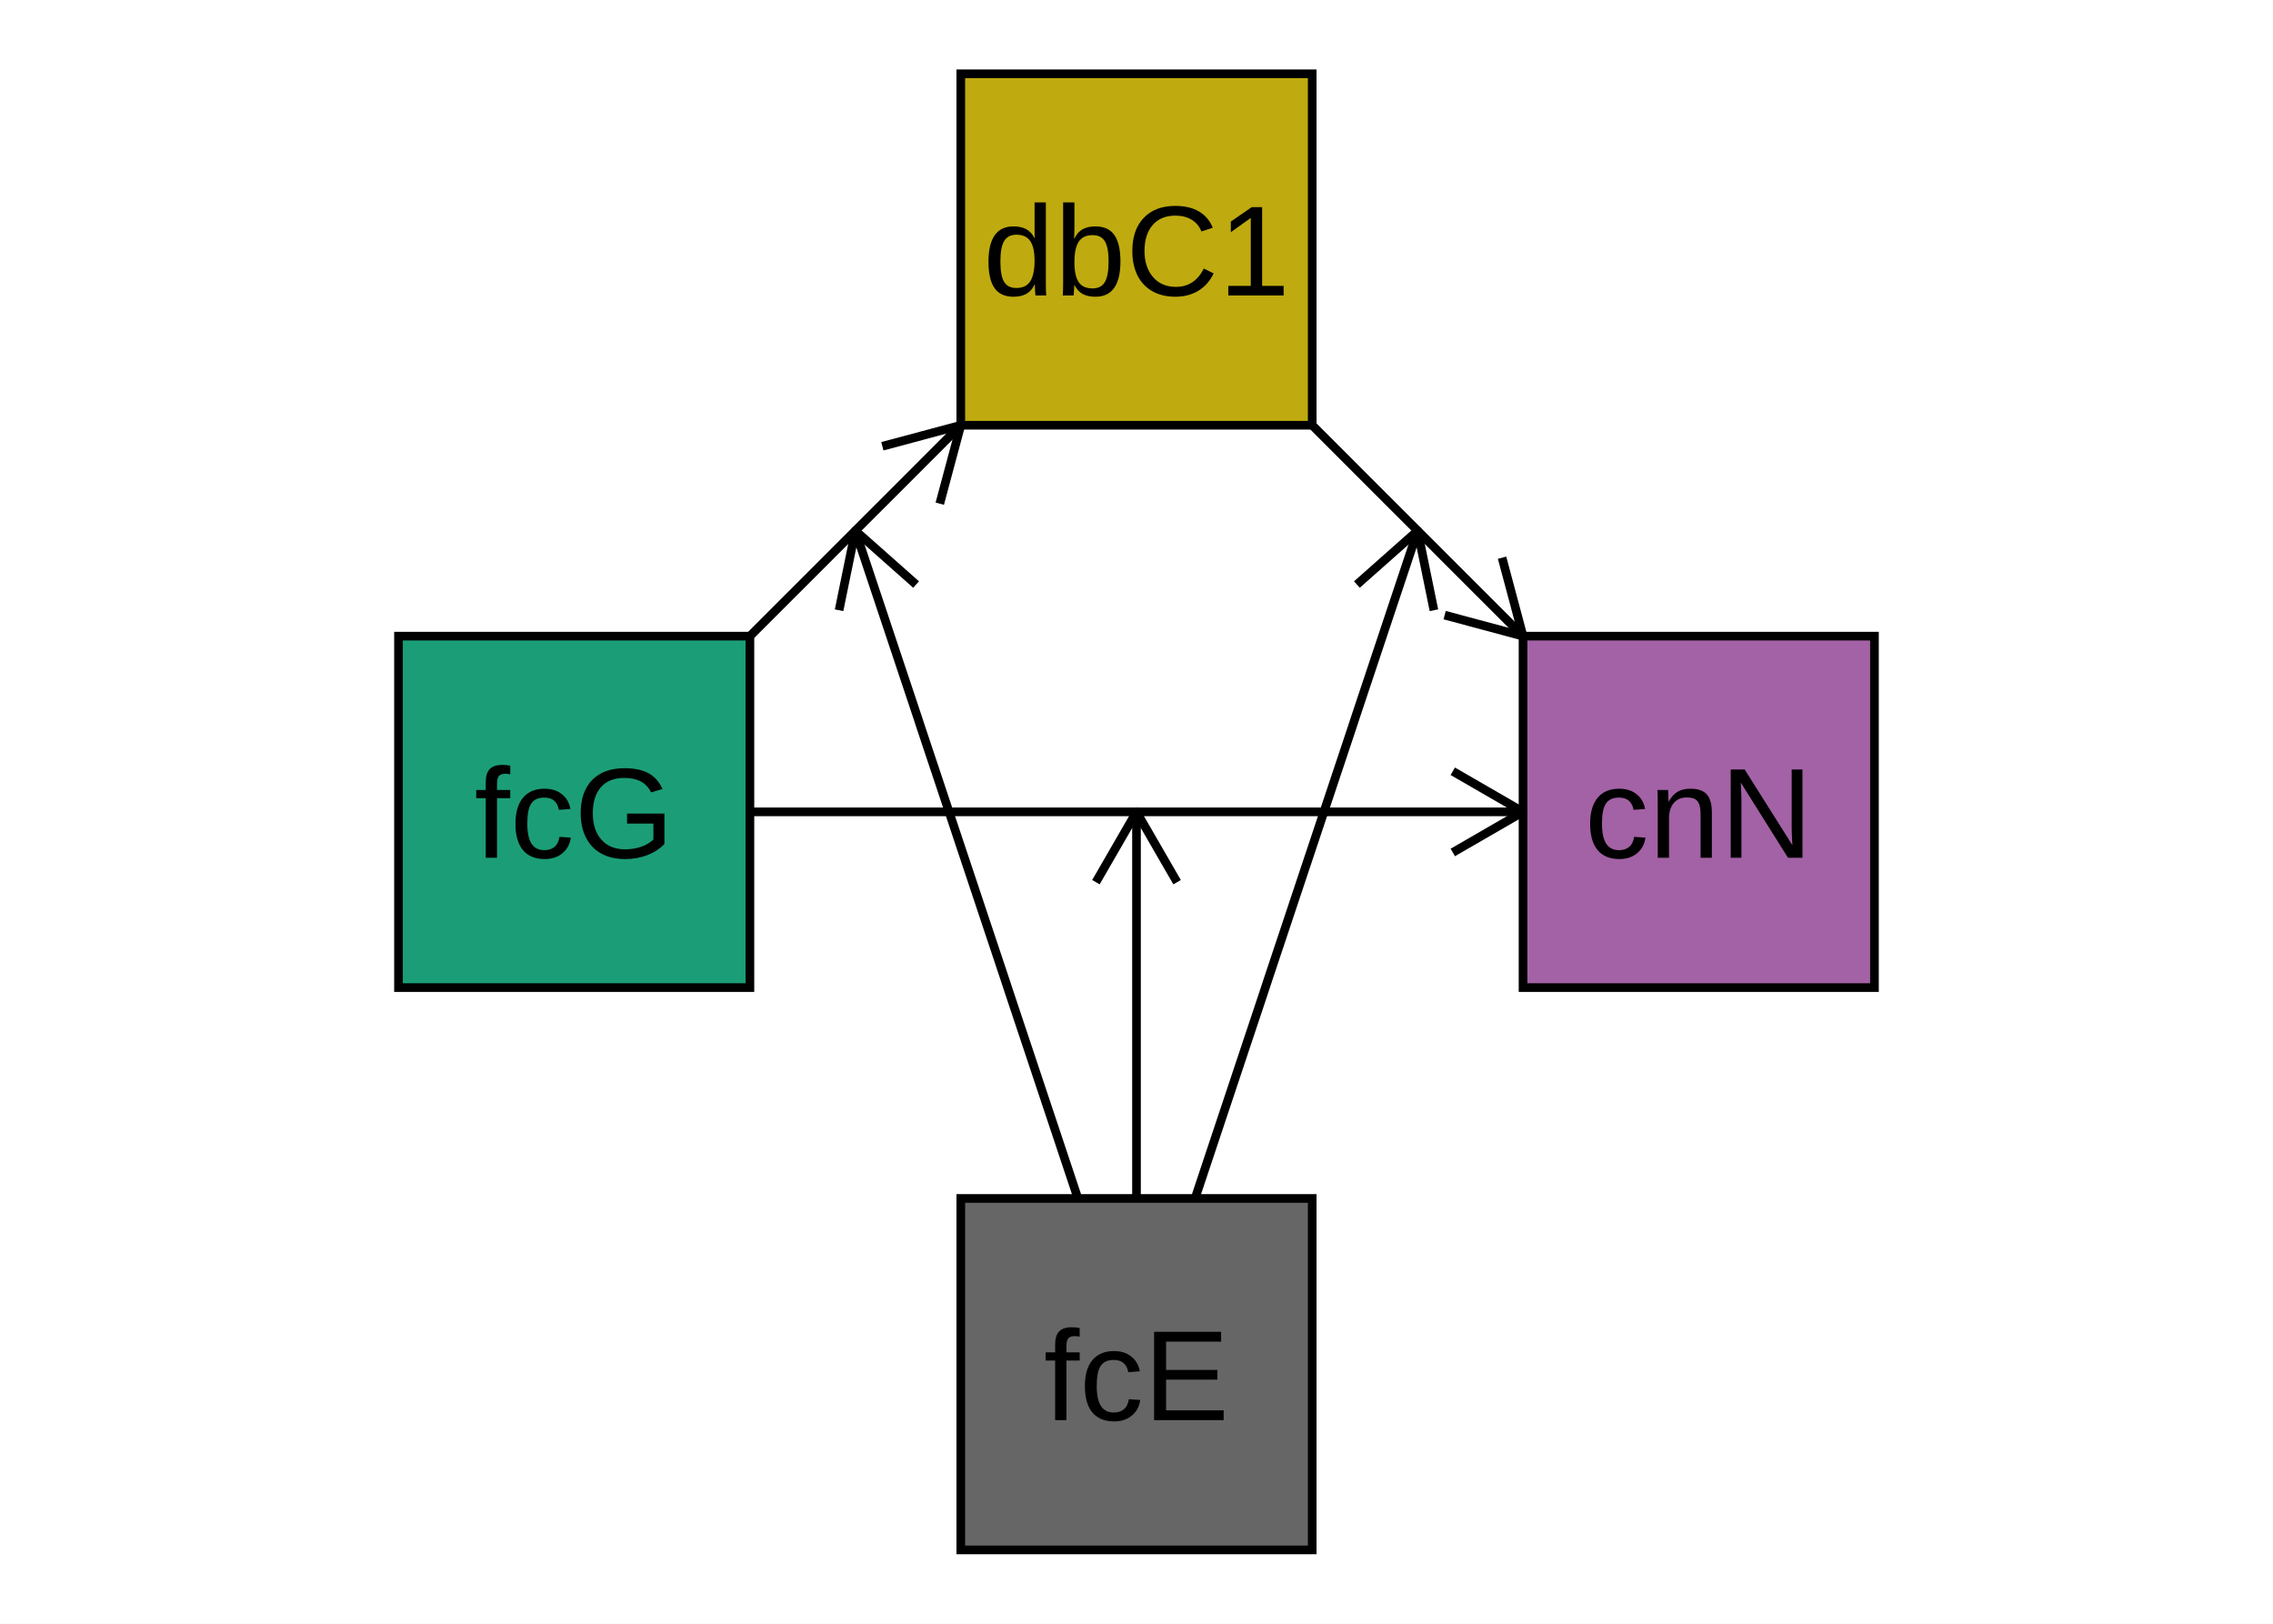
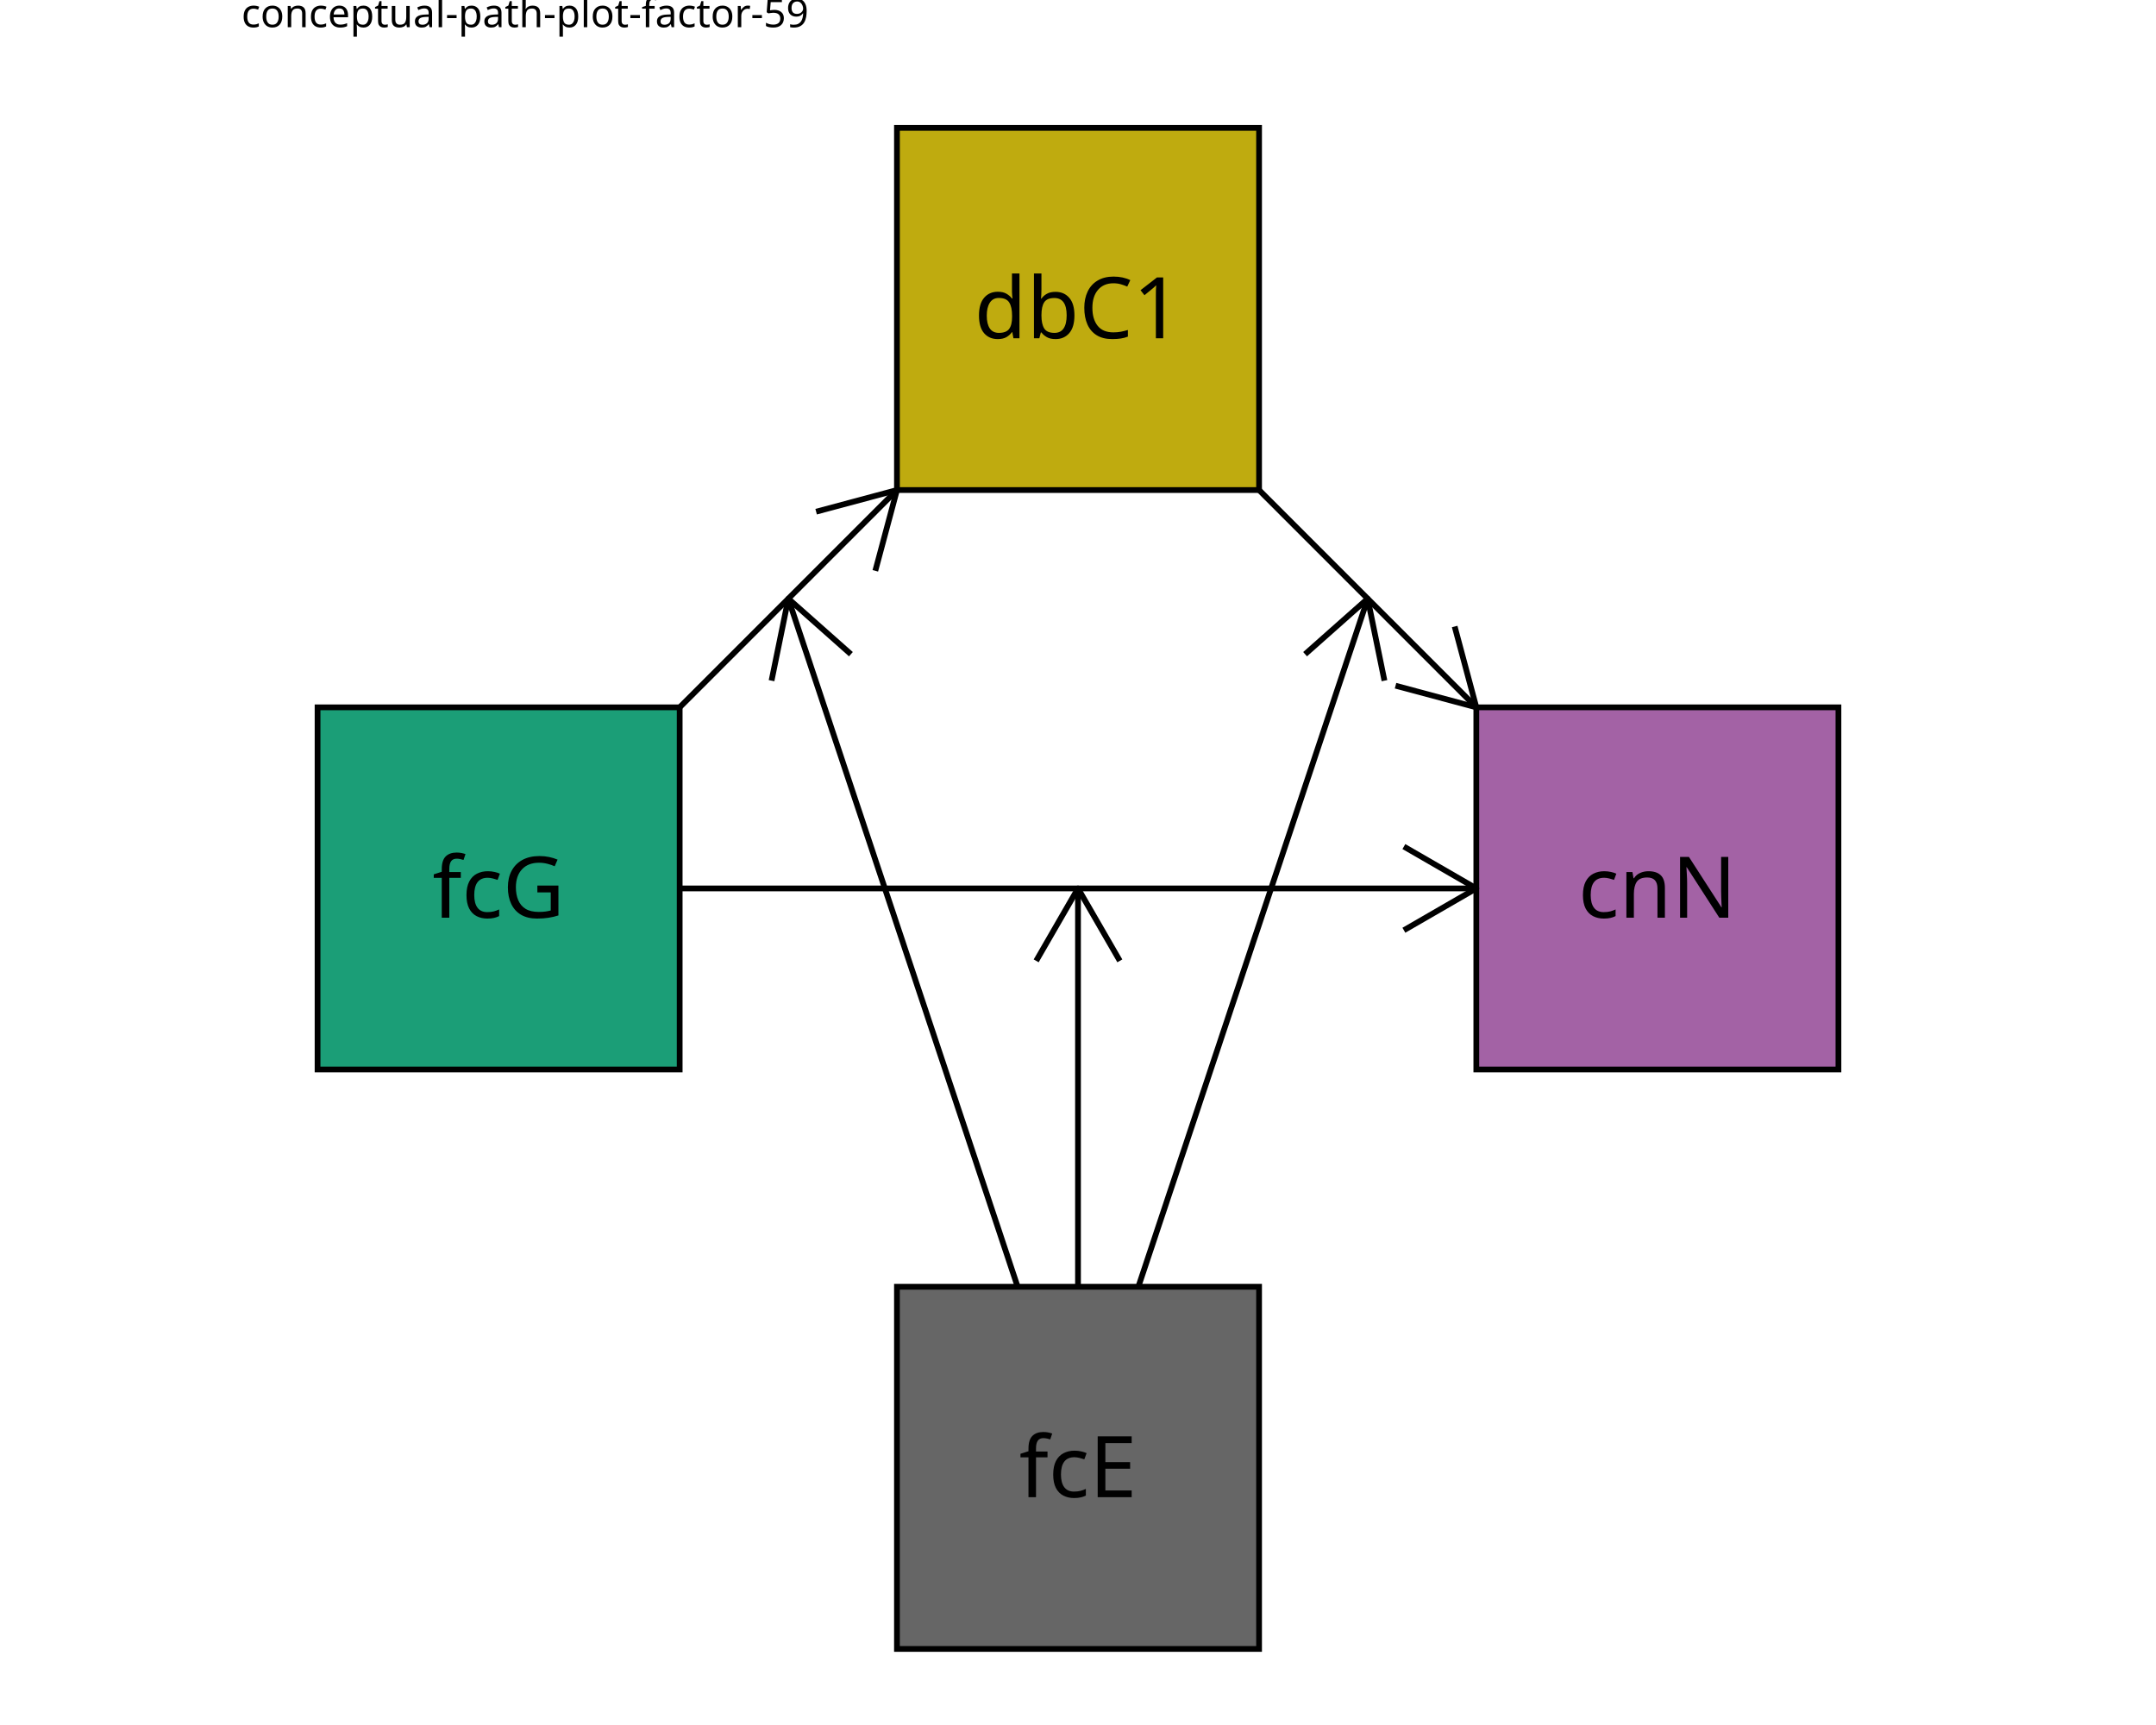
- <svg xmlns="http://www.w3.org/2000/svg" width="504.00pt" height="360.00pt" viewBox="0 0 504.00 360.00">
-   <g class="svglite">
-     <defs>
-       <style type="text/css">
+ <svg xmlns="http://www.w3.org/2000/svg" class="svglite" data-engine-version="2.0" width="720.00pt" height="576.00pt" viewBox="0 0 720.00 576.00">
+   <defs>
+     <style type="text/css">
    .svglite line, .svglite polyline, .svglite polygon, .svglite path, .svglite rect, .svglite circle {
      fill: none;
      stroke: #000000;
      stroke-linecap: round;
      stroke-linejoin: round;
      stroke-miterlimit: 10.00;
    }
-     .svglite text {
-       white-space: pre;
-     }
-     .svglite g.glyphgroup path {
-       fill: inherit;
-       stroke: none;
-     }
  </style>
-     </defs>
-     <rect width="100%" height="100%" style="stroke: none; fill: #FFFFFF;" />
-     <defs>
-       <clipPath id="cpMC4wMHw1MDQuMDB8MC4wMHwzNjAuMDA=">
-         <rect x="0.00" y="0.00" width="504.00" height="360.00" />
-       </clipPath>
-     </defs>
-     <g clip-path="url(#cpMC4wMHw1MDQuMDB8MC4wMHwzNjAuMDA=)">
+   </defs>
+   <rect width="100%" height="100%" style="stroke: none; fill: #FFFFFF;" />
+   <defs>
+     <clipPath id="cpMC4wMHw3MjAuMDB8MC4wMHw1NzYuMDA=">
+       <rect x="0.00" y="0.00" width="720.00" height="576.00" />
+     </clipPath>
+   </defs>
+   <g clip-path="url(#cpMC4wMHw3MjAuMDB8MC4wMHw1NzYuMDA=)">
</g>
-     <defs>
-       <clipPath id="cpNzIuMDB8NDMyLjAwfDAuMDB8MzYwLjAw">
-         <rect x="72.00" y="0.00" width="360.00" height="360.00" />
-       </clipPath>
-     </defs>
-     <g clip-path="url(#cpNzIuMDB8NDMyLjAwfDAuMDB8MzYwLjAw)">
-       <rect x="72.00" y="0.00" width="360.00" height="360.00" style="stroke-width: 10.67; stroke: none;" />
-     </g>
-     <g clip-path="url(#cpMC4wMHw1MDQuMDB8MC4wMHwzNjAuMDA=)">
+   <defs>
+     <clipPath id="cpODAuNjV8NjM5LjM1fDAuMDB8NTc2LjAw">
+       <rect x="80.65" y="0.00" width="558.70" height="576.00" />
+     </clipPath>
+   </defs>
+   <g clip-path="url(#cpODAuNjV8NjM5LjM1fDAuMDB8NTc2LjAw)">
+     <rect x="80.65" y="0.00" width="558.70" height="576.00" style="stroke-width: 10.67; stroke: none;" />
+   </g>
+   <g clip-path="url(#cpMC4wMHw3MjAuMDB8MC4wMHw1NzYuMDA=)">
</g>
-     <g clip-path="url(#cpNzIuMDB8NDMyLjAwfDAuMDB8MzYwLjAw)">
-       <rect x="72.00" y="0.00" width="360.00" height="360.00" style="stroke-width: 10.67; stroke: none;" />
-       <rect x="88.36" y="141.04" width="77.92" height="77.92" style="stroke-width: 1.92; stroke-linecap: butt; stroke-linejoin: miter; fill: #1B9E77;" />
-       <rect x="337.71" y="141.04" width="77.92" height="77.92" style="stroke-width: 1.92; stroke-linecap: butt; stroke-linejoin: miter; fill: #A362A5;" />
-       <rect x="213.04" y="16.36" width="77.92" height="77.92" style="stroke-width: 1.92; stroke-linecap: butt; stroke-linejoin: miter; fill: #BFAB0F;" />
-       <rect x="213.04" y="265.71" width="77.92" height="77.92" style="stroke-width: 1.92; stroke-linecap: butt; stroke-linejoin: miter; fill: #666666;" />
-       <rect x="213.04" y="141.04" width="77.92" height="77.92" style="stroke-width: 1.92; stroke: none; stroke-linecap: butt; stroke-linejoin: miter;" />
-       <rect x="150.70" y="78.70" width="77.92" height="77.92" style="stroke-width: 1.92; stroke: none; stroke-linecap: butt; stroke-linejoin: miter;" />
-       <rect x="275.38" y="78.70" width="77.92" height="77.92" style="stroke-width: 1.92; stroke: none; stroke-linecap: butt; stroke-linejoin: miter;" />
-       <polyline points="166.29,180.00 167.62,180.00 170.14,180.00 172.66,180.00 175.18,180.00 177.70,180.00 180.22,180.00 182.74,180.00 185.25,180.00 187.77,180.00 190.29,180.00 192.81,180.00 195.33,180.00 197.85,180.00 200.37,180.00 202.89,180.00 205.40,180.00 207.92,180.00 210.44,180.00 212.96,180.00 215.48,180.00 218.00,180.00 220.52,180.00 223.04,180.00 225.55,180.00 228.07,180.00 230.59,180.00 233.11,180.00 235.63,180.00 238.15,180.00 240.67,180.00 243.18,180.00 245.70,180.00 248.22,180.00 250.74,180.00 253.26,180.00 255.78,180.00 258.30,180.00 260.82,180.00 263.33,180.00 265.85,180.00 268.37,180.00 270.89,180.00 273.41,180.00 275.93,180.00 278.45,180.00 280.96,180.00 283.48,180.00 286.00,180.00 288.52,180.00 291.04,180.00 293.56,180.00 296.08,180.00 298.60,180.00 301.11,180.00 303.63,180.00 306.15,180.00 308.67,180.00 311.19,180.00 313.71,180.00 316.23,180.00 318.75,180.00 321.26,180.00 323.78,180.00 326.30,180.00 328.82,180.00 331.34,180.00 333.86,180.00 336.38,180.00 337.71,180.00 " style="stroke-width: 1.92; stroke-linecap: butt;" />
-       <polyline points="322.13,189.00 337.71,180.00 322.13,171.00 " style="stroke-width: 1.92; stroke-linecap: butt;" />
-       <polyline points="166.29,141.04 166.36,140.96 167.62,139.70 168.88,138.44 170.14,137.18 171.40,135.92 172.66,134.66 173.92,133.40 175.18,132.14 176.44,130.89 177.70,129.63 178.96,128.37 180.22,127.11 181.48,125.85 182.74,124.59 184.00,123.33 185.25,122.07 186.51,120.81 187.77,119.55 189.03,118.29 190.29,117.03 191.55,115.77 192.81,114.51 194.07,113.25 195.33,112.00 196.59,110.74 197.85,109.48 199.11,108.22 200.37,106.96 201.63,105.70 202.89,104.44 204.14,103.18 205.40,101.92 206.66,100.66 207.92,99.40 209.18,98.14 210.44,96.88 211.70,95.62 212.96,94.36 213.04,94.29 " style="stroke-width: 1.92; stroke-linecap: butt;" />
-       <polyline points="208.38,111.67 213.04,94.29 195.65,98.94 " style="stroke-width: 1.92; stroke-linecap: butt;" />
-       <polyline points="290.96,94.29 291.04,94.36 292.30,95.62 293.56,96.88 294.82,98.14 296.08,99.40 297.34,100.66 298.60,101.92 299.86,103.18 301.11,104.44 302.37,105.70 303.63,106.96 304.89,108.22 306.15,109.48 307.41,110.74 308.67,112.00 309.93,113.25 311.19,114.51 312.45,115.77 313.71,117.03 314.97,118.29 316.23,119.55 317.49,120.81 318.75,122.07 320.00,123.33 321.26,124.59 322.52,125.85 323.78,127.11 325.04,128.37 326.30,129.63 327.56,130.89 328.82,132.14 330.08,133.40 331.34,134.66 332.60,135.92 333.86,137.18 335.12,138.44 336.38,139.70 337.64,140.96 337.71,141.04 " style="stroke-width: 1.92; stroke-linecap: butt;" />
-       <polyline points="320.33,136.38 337.71,141.04 333.06,123.65 " style="stroke-width: 1.92; stroke-linecap: butt;" />
-       <polyline points="252.00,265.71 252.00,265.64 252.00,264.38 252.00,263.12 252.00,261.86 252.00,260.60 252.00,259.34 252.00,258.08 252.00,256.82 252.00,255.56 252.00,254.30 252.00,253.04 252.00,251.78 252.00,250.52 252.00,249.26 252.00,248.00 252.00,246.75 252.00,245.49 252.00,244.23 252.00,242.97 252.00,241.71 252.00,240.45 252.00,239.19 252.00,237.93 252.00,236.67 252.00,235.41 252.00,234.15 252.00,232.89 252.00,231.63 252.00,230.37 252.00,229.11 252.00,227.86 252.00,226.60 252.00,225.34 252.00,224.08 252.00,222.82 252.00,221.56 252.00,220.30 252.00,219.04 252.00,217.78 252.00,216.52 252.00,215.26 252.00,214.00 252.00,212.74 252.00,211.48 252.00,210.22 252.00,208.96 252.00,207.71 252.00,206.45 252.00,205.19 252.00,203.93 252.00,202.67 252.00,201.41 252.00,200.15 252.00,198.89 252.00,197.63 252.00,196.37 252.00,195.11 252.00,193.85 252.00,192.59 252.00,191.33 252.00,190.07 252.00,188.82 252.00,187.56 252.00,186.30 252.00,185.04 252.00,183.78 252.00,182.52 252.00,181.26 252.00,180.00 " style="stroke-width: 1.92; stroke-linecap: butt;" />
-       <polyline points="261.00,195.59 252.00,180.00 243.00,195.59 " style="stroke-width: 1.92; stroke-linecap: butt;" />
-       <polyline points="239.01,265.71 238.78,265.01 238.15,263.12 237.52,261.23 236.89,259.34 236.26,257.45 235.63,255.56 235.00,253.67 234.37,251.78 233.74,249.89 233.11,248.00 232.48,246.12 231.85,244.23 231.22,242.34 230.59,240.45 229.96,238.56 229.33,236.67 228.70,234.78 228.07,232.89 227.44,231.00 226.81,229.11 226.18,227.23 225.55,225.34 224.92,223.45 224.29,221.56 223.66,219.67 223.04,217.78 222.41,215.89 221.78,214.00 221.15,212.11 220.52,210.22 219.89,208.34 219.26,206.45 218.63,204.56 218.00,202.67 217.37,200.78 216.74,198.89 216.11,197.00 215.48,195.11 214.85,193.22 214.22,191.33 213.59,189.45 212.96,187.56 212.33,185.67 211.70,183.78 211.07,181.89 210.44,180.00 209.81,178.11 209.18,176.22 208.55,174.33 207.92,172.44 207.29,170.55 206.66,168.67 206.03,166.78 205.40,164.89 204.77,163.00 204.14,161.11 203.52,159.22 202.89,157.33 202.26,155.44 201.63,153.55 201.00,151.66 200.37,149.78 199.74,147.89 199.11,146.00 198.48,144.11 197.85,142.22 197.22,140.33 196.59,138.44 195.96,136.55 195.33,134.66 194.70,132.77 194.07,130.89 193.44,129.00 192.81,127.11 192.18,125.22 191.55,123.33 190.92,121.44 190.29,119.55 189.66,117.66 " style="stroke-width: 1.92; stroke-linecap: butt;" />
-       <polyline points="203.13,129.60 189.66,117.66 186.05,135.30 " style="stroke-width: 1.92; stroke-linecap: butt;" />
-       <polyline points="264.99,265.71 265.22,265.01 265.85,263.12 266.48,261.23 267.11,259.34 267.74,257.45 268.37,255.56 269.00,253.67 269.63,251.78 270.26,249.89 270.89,248.00 271.52,246.12 272.15,244.23 272.78,242.34 273.41,240.45 274.04,238.56 274.67,236.67 275.30,234.78 275.93,232.89 276.56,231.00 277.19,229.11 277.82,227.23 278.45,225.34 279.08,223.45 279.71,221.56 280.34,219.67 280.96,217.78 281.59,215.89 282.22,214.00 282.85,212.11 283.48,210.22 284.11,208.34 284.74,206.45 285.37,204.56 286.00,202.67 286.63,200.78 287.26,198.89 287.89,197.00 288.52,195.11 289.15,193.22 289.78,191.33 290.41,189.45 291.04,187.56 291.67,185.67 292.30,183.78 292.93,181.89 293.56,180.00 294.19,178.11 294.82,176.22 295.45,174.33 296.08,172.44 296.71,170.55 297.34,168.67 297.97,166.78 298.60,164.89 299.23,163.00 299.86,161.11 300.48,159.22 301.11,157.33 301.74,155.44 302.37,153.55 303.00,151.66 303.63,149.78 304.26,147.89 304.89,146.00 305.52,144.11 306.15,142.22 306.78,140.33 307.41,138.44 308.04,136.55 308.67,134.66 309.30,132.77 309.93,130.89 310.56,129.00 311.19,127.11 311.82,125.22 312.45,123.33 313.08,121.44 313.71,119.55 314.34,117.66 " style="stroke-width: 1.92; stroke-linecap: butt;" />
-       <polyline points="317.95,135.30 314.34,117.66 300.87,129.60 " style="stroke-width: 1.92; stroke-linecap: butt;" />
-       <text x="127.32" y="190.18" text-anchor="middle" style="font-size: 28.45px; font-family: &quot;Arial&quot;;" textLength="44.25px" lengthAdjust="spacingAndGlyphs">fcG</text>
-       <text x="376.68" y="190.18" text-anchor="middle" style="font-size: 28.45px; font-family: &quot;Arial&quot;;" textLength="50.56px" lengthAdjust="spacingAndGlyphs">cnN</text>
-       <text x="252.00" y="65.51" text-anchor="middle" style="font-size: 28.45px; font-family: &quot;Arial&quot;;" textLength="67.97px" lengthAdjust="spacingAndGlyphs">dbC1</text>
-       <text x="252.00" y="314.86" text-anchor="middle" style="font-size: 28.45px; font-family: &quot;Arial&quot;;" textLength="41.09px" lengthAdjust="spacingAndGlyphs">fcE</text>
-     </g>
-     <g clip-path="url(#cpMC4wMHw1MDQuMDB8MC4wMHwzNjAuMDA=)">
- </g>
+   <defs>
+     <clipPath id="cpODAuNjV8NjM5LjM1fDE3LjMwfDU3Ni4wMA==">
+       <rect x="80.65" y="17.30" width="558.70" height="558.70" />
+     </clipPath>
+   </defs>
+   <g clip-path="url(#cpODAuNjV8NjM5LjM1fDE3LjMwfDU3Ni4wMA==)">
+     <rect x="80.65" y="17.30" width="558.70" height="558.70" style="stroke-width: 10.67; stroke: none;" />
+     <rect x="106.05" y="236.19" width="120.93" height="120.93" style="stroke-width: 1.92; stroke-linecap: butt; stroke-linejoin: miter; fill: #1B9E77;" />
+     <rect x="493.02" y="236.19" width="120.93" height="120.93" style="stroke-width: 1.92; stroke-linecap: butt; stroke-linejoin: miter; fill: #A362A5;" />
+     <rect x="299.54" y="42.70" width="120.93" height="120.93" style="stroke-width: 1.92; stroke-linecap: butt; stroke-linejoin: miter; fill: #BFAB0F;" />
+     <rect x="299.54" y="429.67" width="120.93" height="120.93" style="stroke-width: 1.92; stroke-linecap: butt; stroke-linejoin: miter; fill: #666666;" />
+     <rect x="299.54" y="236.19" width="120.93" height="120.93" style="stroke-width: 1.92; stroke: none; stroke-linecap: butt; stroke-linejoin: miter;" />
+     <rect x="202.79" y="139.44" width="120.93" height="120.93" style="stroke-width: 1.92; stroke: none; stroke-linecap: butt; stroke-linejoin: miter;" />
+     <rect x="396.28" y="139.44" width="120.93" height="120.93" style="stroke-width: 1.92; stroke: none; stroke-linecap: butt; stroke-linejoin: miter;" />
+     <polyline points="226.98,296.65 229.05,296.65 232.96,296.65 236.87,296.65 240.78,296.65 244.69,296.65 248.60,296.65 252.51,296.65 256.42,296.65 260.32,296.65 264.23,296.65 268.14,296.65 272.05,296.65 275.96,296.65 279.87,296.65 283.78,296.65 287.69,296.65 291.60,296.65 295.50,296.65 299.41,296.65 303.32,296.65 307.23,296.65 311.14,296.65 315.05,296.65 318.96,296.65 322.87,296.65 326.77,296.65 330.68,296.65 334.59,296.65 338.50,296.65 342.41,296.65 346.32,296.65 350.23,296.65 354.14,296.65 358.05,296.65 361.95,296.65 365.86,296.65 369.77,296.65 373.68,296.65 377.59,296.65 381.50,296.65 385.41,296.65 389.32,296.65 393.23,296.65 397.13,296.65 401.04,296.65 404.95,296.65 408.86,296.65 412.77,296.65 416.68,296.65 420.59,296.65 424.50,296.65 428.40,296.65 432.31,296.65 436.22,296.65 440.13,296.65 444.04,296.65 447.95,296.65 451.86,296.65 455.77,296.65 459.68,296.65 463.58,296.65 467.49,296.65 471.40,296.65 475.31,296.65 479.22,296.65 483.13,296.65 487.04,296.65 490.95,296.65 493.02,296.65 " style="stroke-width: 1.92; stroke-linecap: butt;" />
+     <polyline points="468.83,310.62 493.02,296.65 468.83,282.68 " style="stroke-width: 1.92; stroke-linecap: butt;" />
+     <polyline points="226.98,236.19 227.10,236.06 229.05,234.11 231.01,232.16 232.96,230.20 234.92,228.25 236.87,226.29 238.83,224.34 240.78,222.38 242.73,220.43 244.69,218.48 246.64,216.52 248.60,214.57 250.55,212.61 252.51,210.66 254.46,208.70 256.42,206.75 258.37,204.79 260.32,202.84 262.28,200.89 264.23,198.93 266.19,196.98 268.14,195.02 270.10,193.07 272.05,191.11 274.01,189.16 275.96,187.20 277.91,185.25 279.87,183.30 281.82,181.34 283.78,179.39 285.73,177.43 287.69,175.48 289.64,173.52 291.60,171.57 293.55,169.61 295.50,167.66 297.46,165.71 299.41,163.75 299.54,163.63 " style="stroke-width: 1.92; stroke-linecap: butt;" />
+     <polyline points="292.31,190.61 299.54,163.63 272.55,170.86 " style="stroke-width: 1.92; stroke-linecap: butt;" />
+     <polyline points="420.46,163.63 420.59,163.75 422.54,165.71 424.50,167.66 426.45,169.61 428.40,171.57 430.36,173.52 432.31,175.48 434.27,177.43 436.22,179.39 438.18,181.34 440.13,183.30 442.09,185.25 444.04,187.20 445.99,189.16 447.95,191.11 449.90,193.07 451.86,195.02 453.81,196.98 455.77,198.93 457.72,200.89 459.68,202.84 461.63,204.79 463.58,206.75 465.54,208.70 467.49,210.66 469.45,212.61 471.40,214.57 473.36,216.52 475.31,218.48 477.27,220.43 479.22,222.38 481.17,224.34 483.13,226.29 485.08,228.25 487.04,230.20 488.99,232.16 490.95,234.11 492.90,236.06 493.02,236.19 " style="stroke-width: 1.92; stroke-linecap: butt;" />
+     <polyline points="466.04,228.96 493.02,236.19 485.79,209.20 " style="stroke-width: 1.92; stroke-linecap: butt;" />
+     <polyline points="360.00,429.67 360.00,429.55 360.00,427.60 360.00,425.64 360.00,423.69 360.00,421.74 360.00,419.78 360.00,417.83 360.00,415.87 360.00,413.92 360.00,411.96 360.00,410.01 360.00,408.05 360.00,406.10 360.00,404.15 360.00,402.19 360.00,400.24 360.00,398.28 360.00,396.33 360.00,394.37 360.00,392.42 360.00,390.46 360.00,388.51 360.00,386.56 360.00,384.60 360.00,382.65 360.00,380.69 360.00,378.74 360.00,376.78 360.00,374.83 360.00,372.87 360.00,370.92 360.00,368.97 360.00,367.01 360.00,365.06 360.00,363.10 360.00,361.15 360.00,359.19 360.00,357.24 360.00,355.28 360.00,353.33 360.00,351.38 360.00,349.42 360.00,347.47 360.00,345.51 360.00,343.56 360.00,341.60 360.00,339.65 360.00,337.69 360.00,335.74 360.00,333.79 360.00,331.83 360.00,329.88 360.00,327.92 360.00,325.97 360.00,324.01 360.00,322.06 360.00,320.11 360.00,318.15 360.00,316.20 360.00,314.24 360.00,312.29 360.00,310.33 360.00,308.38 360.00,306.42 360.00,304.47 360.00,302.52 360.00,300.56 360.00,298.61 360.00,296.65 " style="stroke-width: 1.92; stroke-linecap: butt;" />
+     <polyline points="373.97,320.84 360.00,296.65 346.03,320.84 " style="stroke-width: 1.92; stroke-linecap: butt;" />
+     <polyline points="339.85,429.67 339.48,428.58 338.50,425.64 337.52,422.71 336.55,419.78 335.57,416.85 334.59,413.92 333.62,410.99 332.64,408.05 331.66,405.12 330.68,402.19 329.71,399.26 328.73,396.33 327.75,393.40 326.77,390.46 325.80,387.53 324.82,384.60 323.84,381.67 322.87,378.74 321.89,375.81 320.91,372.87 319.93,369.94 318.96,367.01 317.98,364.08 317.00,361.15 316.03,358.22 315.05,355.28 314.07,352.35 313.09,349.42 312.12,346.49 311.14,343.56 310.16,340.63 309.19,337.69 308.21,334.76 307.23,331.83 306.25,328.90 305.28,325.97 304.30,323.04 303.32,320.11 302.34,317.17 301.37,314.24 300.39,311.31 299.41,308.38 298.44,305.45 297.46,302.52 296.48,299.58 295.50,296.65 294.53,293.72 293.55,290.79 292.57,287.86 291.60,284.93 290.62,281.99 289.64,279.06 288.66,276.13 287.69,273.20 286.71,270.27 285.73,267.34 284.75,264.40 283.78,261.47 282.80,258.54 281.82,255.61 280.85,252.68 279.87,249.75 278.89,246.81 277.91,243.88 276.94,240.95 275.96,238.02 274.98,235.09 274.01,232.16 273.03,229.22 272.05,226.29 271.07,223.36 270.10,220.43 269.12,217.50 268.14,214.57 267.16,211.63 266.19,208.70 265.21,205.77 264.23,202.84 263.26,199.91 " style="stroke-width: 1.92; stroke-linecap: butt;" />
+     <polyline points="284.16,218.44 263.26,199.91 257.66,227.28 " style="stroke-width: 1.92; stroke-linecap: butt;" />
+     <polyline points="380.15,429.67 380.52,428.58 381.50,425.64 382.48,422.71 383.45,419.78 384.43,416.85 385.41,413.92 386.38,410.99 387.36,408.05 388.34,405.12 389.32,402.19 390.29,399.26 391.27,396.33 392.25,393.40 393.23,390.46 394.20,387.53 395.18,384.60 396.16,381.67 397.13,378.74 398.11,375.81 399.09,372.87 400.07,369.94 401.04,367.01 402.02,364.08 403.00,361.15 403.97,358.22 404.95,355.28 405.93,352.35 406.91,349.42 407.88,346.49 408.86,343.56 409.84,340.63 410.81,337.69 411.79,334.76 412.77,331.83 413.75,328.90 414.72,325.97 415.70,323.04 416.68,320.11 417.66,317.17 418.63,314.24 419.61,311.31 420.59,308.38 421.56,305.45 422.54,302.52 423.52,299.58 424.50,296.65 425.47,293.72 426.45,290.79 427.43,287.86 428.40,284.93 429.38,281.99 430.36,279.06 431.34,276.13 432.31,273.20 433.29,270.27 434.27,267.34 435.25,264.40 436.22,261.47 437.20,258.54 438.18,255.61 439.15,252.68 440.13,249.75 441.11,246.81 442.09,243.88 443.06,240.95 444.04,238.02 445.02,235.09 445.99,232.16 446.97,229.22 447.95,226.29 448.93,223.36 449.90,220.43 450.88,217.50 451.86,214.57 452.84,211.63 453.81,208.70 454.79,205.77 455.77,202.84 456.74,199.91 " style="stroke-width: 1.92; stroke-linecap: butt;" />
+     <polyline points="462.34,227.28 456.74,199.91 435.84,218.44 " style="stroke-width: 1.92; stroke-linecap: butt;" />
+     <text x="166.51" y="306.44" text-anchor="middle" style="font-size: 28.45px; font-family: sans;" textLength="44.28px" lengthAdjust="spacingAndGlyphs">fcG</text>
+     <text x="553.49" y="306.44" text-anchor="middle" style="font-size: 28.45px; font-family: sans;" textLength="50.62px" lengthAdjust="spacingAndGlyphs">cnN</text>
+     <text x="360.00" y="112.95" text-anchor="middle" style="font-size: 28.45px; font-family: sans;" textLength="68.03px" lengthAdjust="spacingAndGlyphs">dbC1</text>
+     <text x="360.00" y="499.93" text-anchor="middle" style="font-size: 28.45px; font-family: sans;" textLength="41.13px" lengthAdjust="spacingAndGlyphs">fcE</text>
+   </g>
+   <g clip-path="url(#cpMC4wMHw3MjAuMDB8MC4wMHw1NzYuMDA=)">
+     <text x="80.65" y="9.08" style="font-size: 13.20px; font-family: sans;" textLength="176.12px" lengthAdjust="spacingAndGlyphs">conceptual-path-plot-factor-59</text>
  </g>
</svg>
